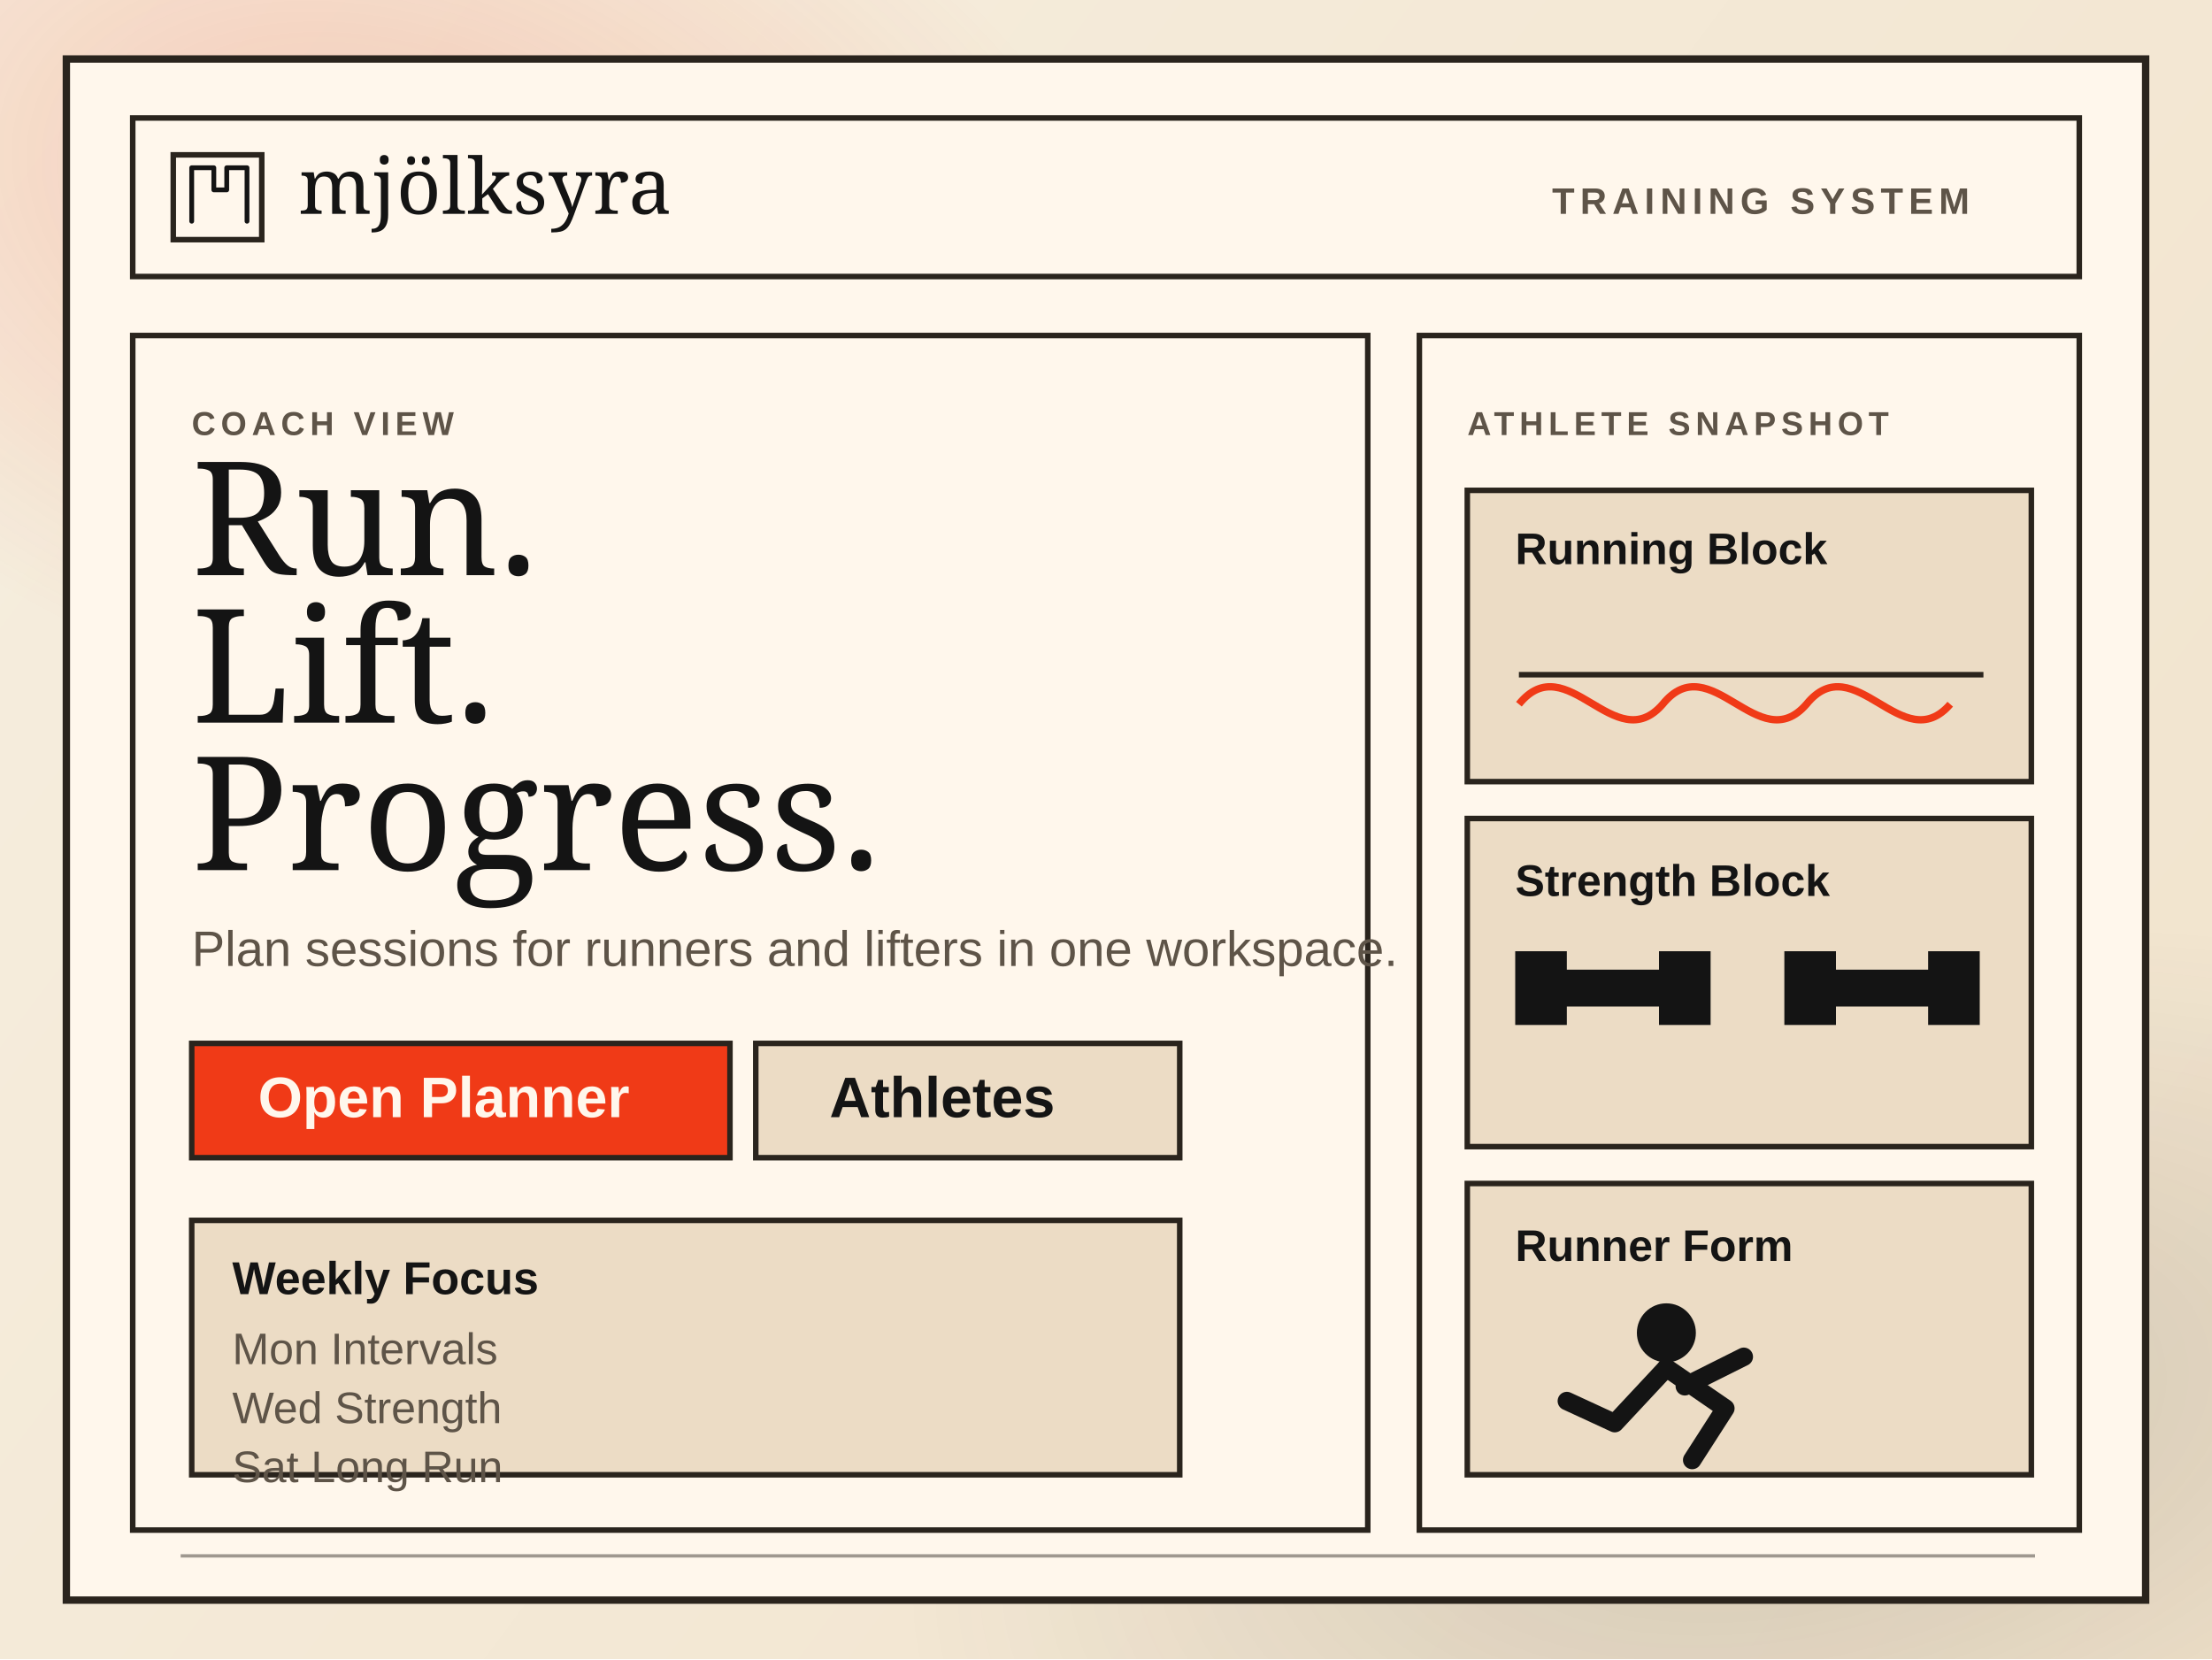
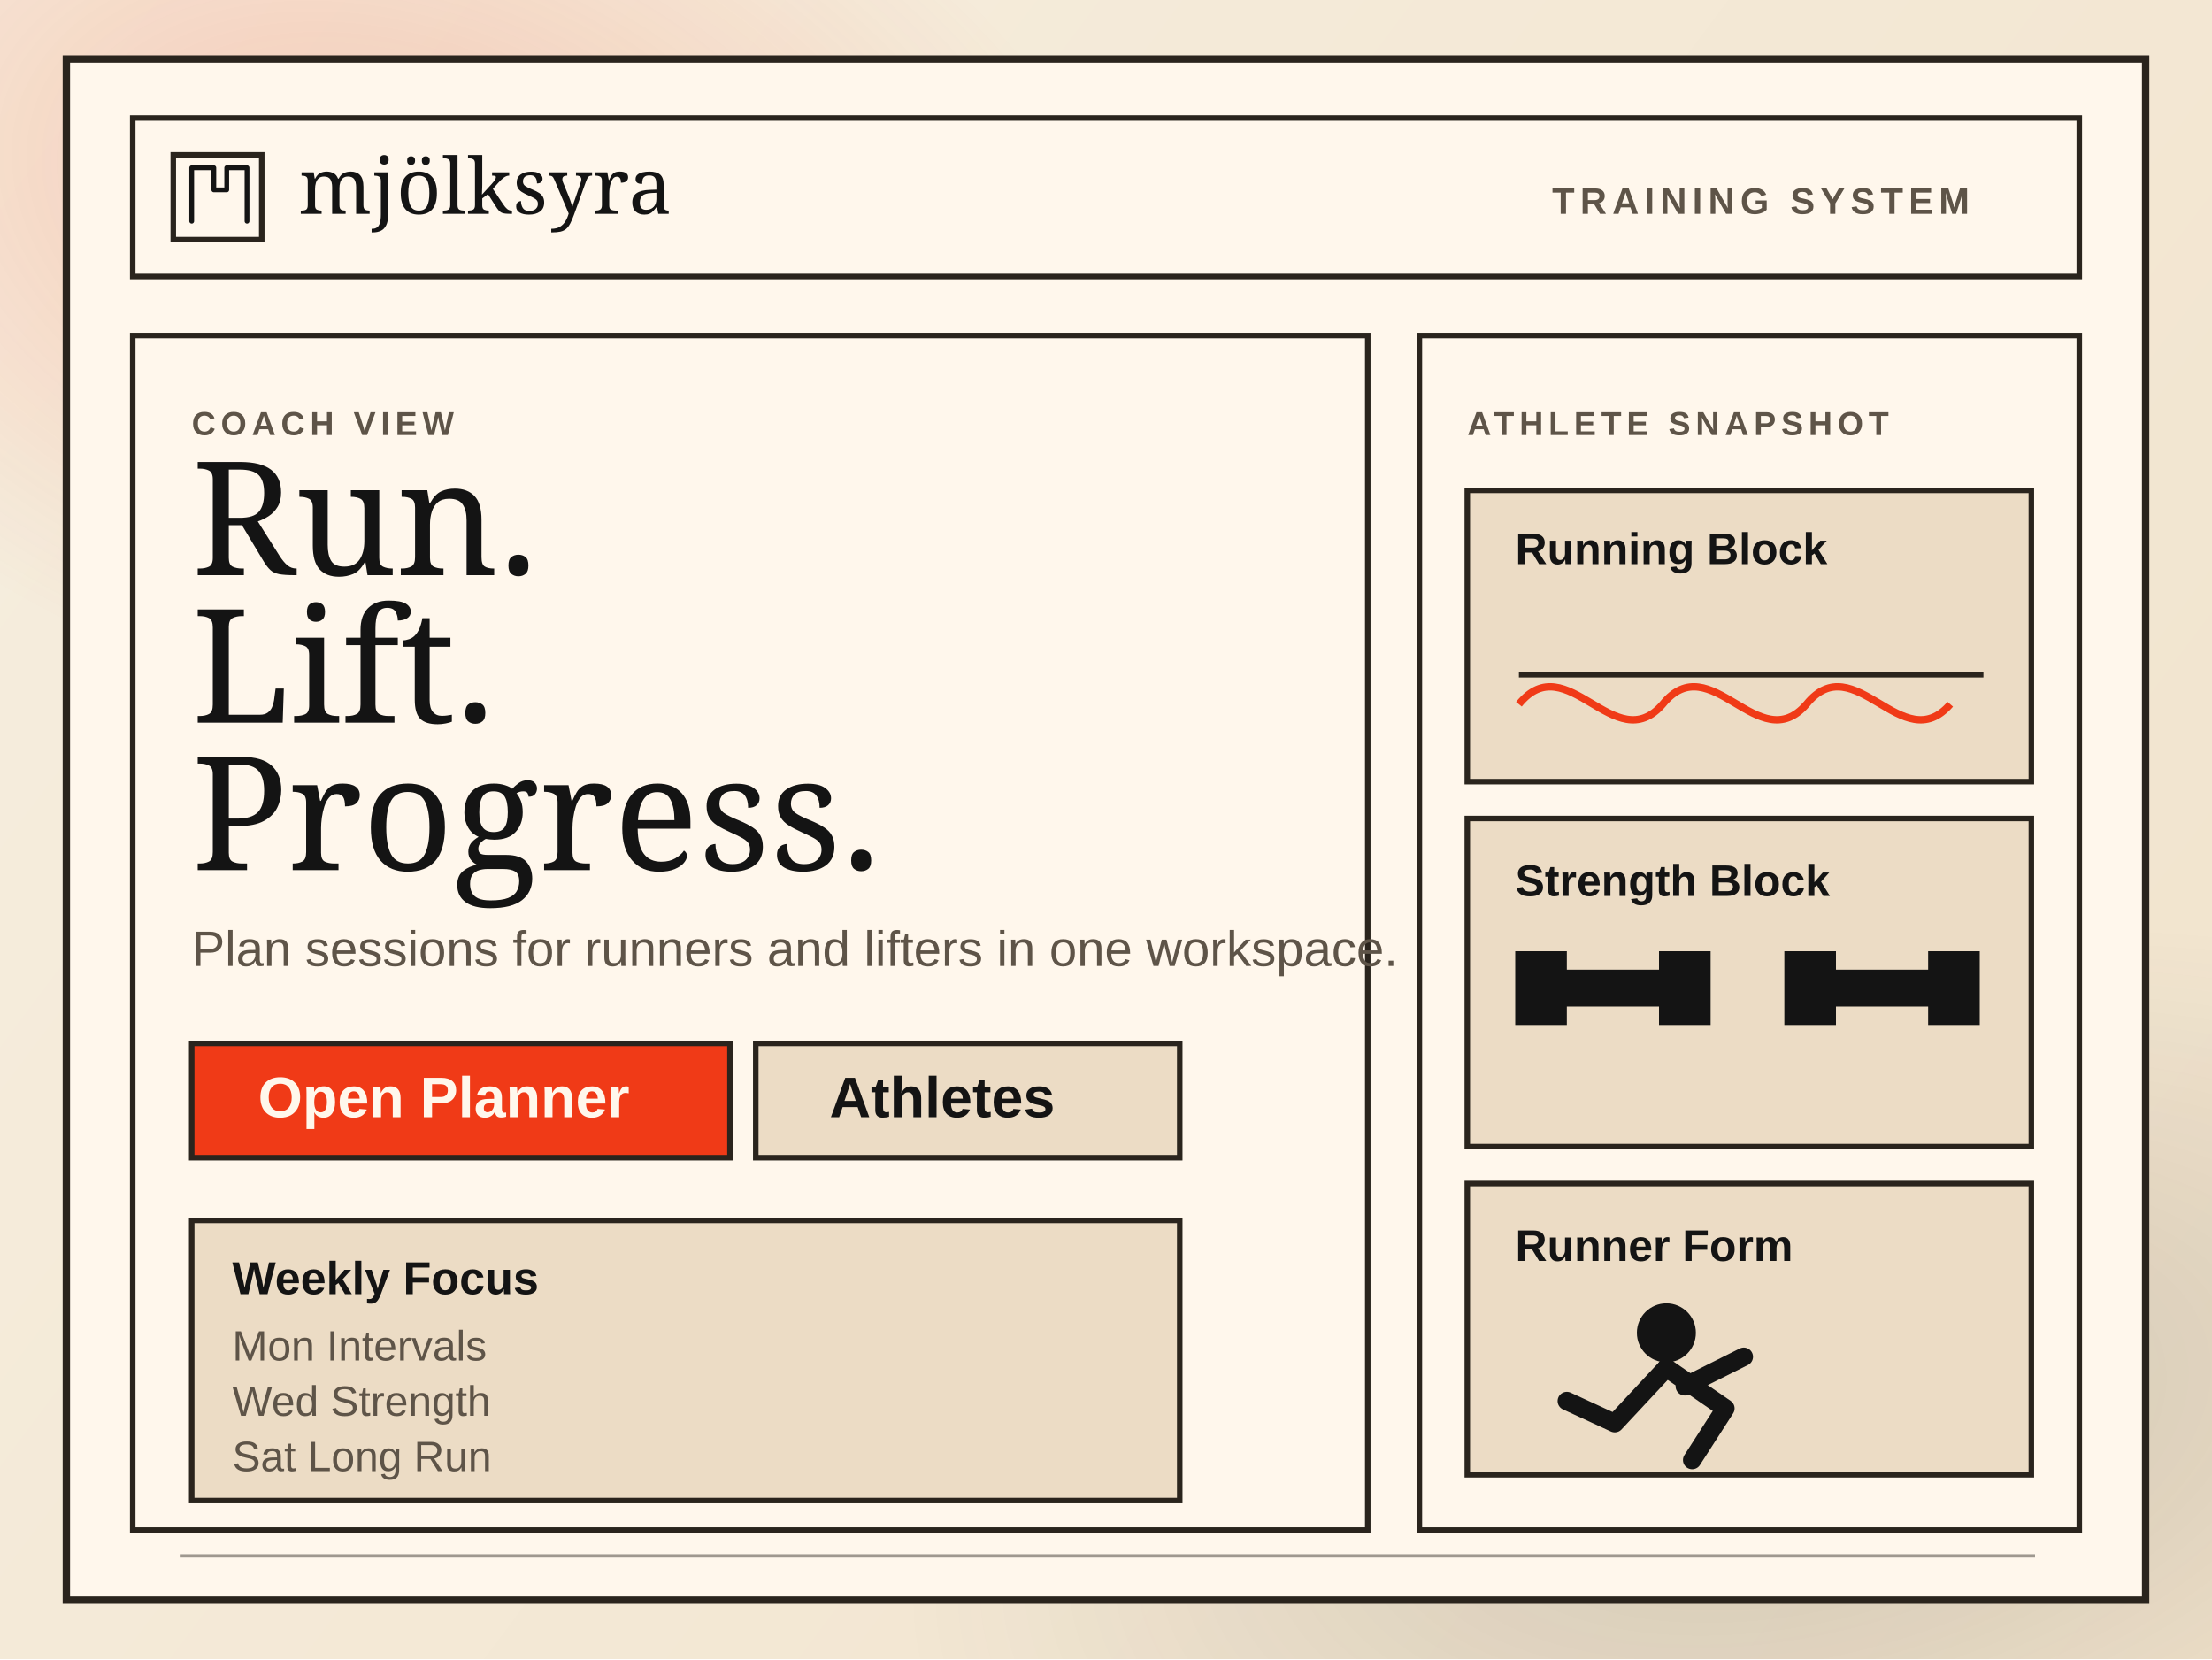
<svg xmlns="http://www.w3.org/2000/svg" width="1200" height="900" viewBox="0 0 1200 900" fill="none">
  <defs>
    <linearGradient id="bg" x1="0" y1="0" x2="1200" y2="900" gradientUnits="userSpaceOnUse">
      <stop offset="0" stop-color="#F6EEDF" />
      <stop offset="1" stop-color="#F1E3CC" />
    </linearGradient>
    <radialGradient id="glowA" cx="0" cy="0" r="1" gradientUnits="userSpaceOnUse" gradientTransform="translate(210 120) rotate(18) scale(430 270)">
      <stop stop-color="#F03A17" stop-opacity="0.2" />
      <stop offset="1" stop-color="#F03A17" stop-opacity="0" />
    </radialGradient>
    <radialGradient id="glowB" cx="0" cy="0" r="1" gradientUnits="userSpaceOnUse" gradientTransform="translate(980 780) rotate(-14) scale(500 260)">
      <stop stop-color="#2A241D" stop-opacity="0.16" />
      <stop offset="1" stop-color="#2A241D" stop-opacity="0" />
    </radialGradient>
  </defs>
  <rect width="1200" height="900" fill="url(#bg)" />
  <rect width="1200" height="900" fill="url(#glowA)" />
  <rect width="1200" height="900" fill="url(#glowB)" />
  <rect x="36" y="32" width="1128" height="836" fill="#FFF7EC" stroke="#2A241D" stroke-width="4" />
  <rect x="72" y="64" width="1056" height="86" fill="#FFF7EC" stroke="#2A241D" stroke-width="3" />
  <rect x="94" y="84" width="48" height="46" fill="#FFF7EC" stroke="#2A241D" stroke-width="3" />
  <path d="M104 120V91H116V103H123V91H134V120" stroke="#141414" stroke-width="2.6" stroke-linecap="round" stroke-linejoin="round" />
  <text x="162" y="116" fill="#141414" font-family="'Alfa Slab One', 'Alfa Slab One Fallback', Georgia, serif" font-size="42" letter-spacing="0.4">mjölksyra</text>
  <text x="842" y="116" fill="#5E5448" font-family="'DM Sans', Arial, sans-serif" font-size="20" font-weight="700" letter-spacing="3">TRAINING SYSTEM</text>
  <rect x="72" y="182" width="670" height="648" fill="#FFF7EC" stroke="#2A241D" stroke-width="3" />
  <text x="104" y="236" fill="#5E5448" font-family="'DM Sans', Arial, sans-serif" font-size="18" font-weight="700" letter-spacing="2.8">COACH VIEW</text>
  <text x="104" y="312" fill="#141414" font-family="'Alfa Slab One', 'Alfa Slab One Fallback', Georgia, serif" font-size="86">Run.</text>
  <text x="104" y="392" fill="#141414" font-family="'Alfa Slab One', 'Alfa Slab One Fallback', Georgia, serif" font-size="86">Lift.</text>
  <text x="104" y="472" fill="#141414" font-family="'Alfa Slab One', 'Alfa Slab One Fallback', Georgia, serif" font-size="86">Progress.</text>
  <text x="104" y="524" fill="#5E5448" font-family="'DM Sans', Arial, sans-serif" font-size="27">Plan sessions for runners and lifters in one workspace.</text>
  <rect x="104" y="566" width="292" height="62" fill="#F03A17" stroke="#2A241D" stroke-width="3" />
  <text x="140" y="606" fill="#FFF7EC" font-family="'DM Sans', Arial, sans-serif" font-size="31" font-weight="700">Open Planner</text>
  <rect x="410" y="566" width="230" height="62" fill="#ECDCC5" stroke="#2A241D" stroke-width="3" />
  <text x="450" y="606" fill="#141414" font-family="'DM Sans', Arial, sans-serif" font-size="31" font-weight="600">Athletes</text>
-   <rect x="104" y="662" width="536" height="138" fill="#ECDCC5" stroke="#2A241D" stroke-width="3" />
+   <rect x="104" y="662" width="536" height="152" fill="#ECDCC5" stroke="#2A241D" stroke-width="3" />
  <text x="126" y="702" fill="#141414" font-family="'DM Sans', Arial, sans-serif" font-size="25" font-weight="700">Weekly Focus</text>
-   <text x="126" y="740" fill="#5E5448" font-family="'DM Sans', Arial, sans-serif" font-size="24">Mon  Intervals</text>
-   <text x="126" y="772" fill="#5E5448" font-family="'DM Sans', Arial, sans-serif" font-size="24">Wed  Strength</text>
-   <text x="126" y="804" fill="#5E5448" font-family="'DM Sans', Arial, sans-serif" font-size="24">Sat  Long Run</text>
+   <text x="126" y="738" fill="#5E5448" font-family="'DM Sans', Arial, sans-serif" font-size="23">Mon  Intervals</text>
+   <text x="126" y="768" fill="#5E5448" font-family="'DM Sans', Arial, sans-serif" font-size="23">Wed  Strength</text>
+   <text x="126" y="798" fill="#5E5448" font-family="'DM Sans', Arial, sans-serif" font-size="23">Sat  Long Run</text>
  <rect x="770" y="182" width="358" height="648" fill="#FFF7EC" stroke="#2A241D" stroke-width="3" />
  <text x="796" y="236" fill="#5E5448" font-family="'DM Sans', Arial, sans-serif" font-size="18" font-weight="700" letter-spacing="2.8">ATHLETE SNAPSHOT</text>
  <rect x="796" y="266" width="306" height="158" fill="#ECDCC5" stroke="#2A241D" stroke-width="3" />
  <text x="822" y="306" fill="#141414" font-family="'DM Sans', Arial, sans-serif" font-size="24" font-weight="700">Running Block</text>
  <path d="M824 366H1076" stroke="#2A241D" stroke-width="3" />
  <path d="M824 382C850 350 876 412 902 382C928 350 954 412 980 382C1006 350 1032 412 1058 382" stroke="#F03A17" stroke-width="4" fill="none" />
  <rect x="796" y="444" width="306" height="178" fill="#ECDCC5" stroke="#2A241D" stroke-width="3" />
  <text x="822" y="486" fill="#141414" font-family="'DM Sans', Arial, sans-serif" font-size="24" font-weight="700">Strength Block</text>
  <rect x="822" y="516" width="28" height="40" fill="#141414" />
  <rect x="848" y="526" width="54" height="20" fill="#141414" />
  <rect x="900" y="516" width="28" height="40" fill="#141414" />
  <rect x="968" y="516" width="28" height="40" fill="#141414" />
  <rect x="994" y="526" width="54" height="20" fill="#141414" />
  <rect x="1046" y="516" width="28" height="40" fill="#141414" />
  <rect x="796" y="642" width="306" height="158" fill="#ECDCC5" stroke="#2A241D" stroke-width="3" />
  <text x="822" y="684" fill="#141414" font-family="'DM Sans', Arial, sans-serif" font-size="24" font-weight="700">Runner Form</text>
  <circle cx="904" cy="723" r="16" fill="#141414" />
  <path d="M904 742L936 764L918 792" stroke="#141414" stroke-width="10" stroke-linecap="round" stroke-linejoin="round" />
  <path d="M904 742L876 772L850 760" stroke="#141414" stroke-width="10" stroke-linecap="round" stroke-linejoin="round" />
  <path d="M914 752L946 736" stroke="#141414" stroke-width="10" stroke-linecap="round" />
  <path d="M98 844H1104" stroke="#2A241D" stroke-width="1.8" opacity="0.45" />
</svg>
